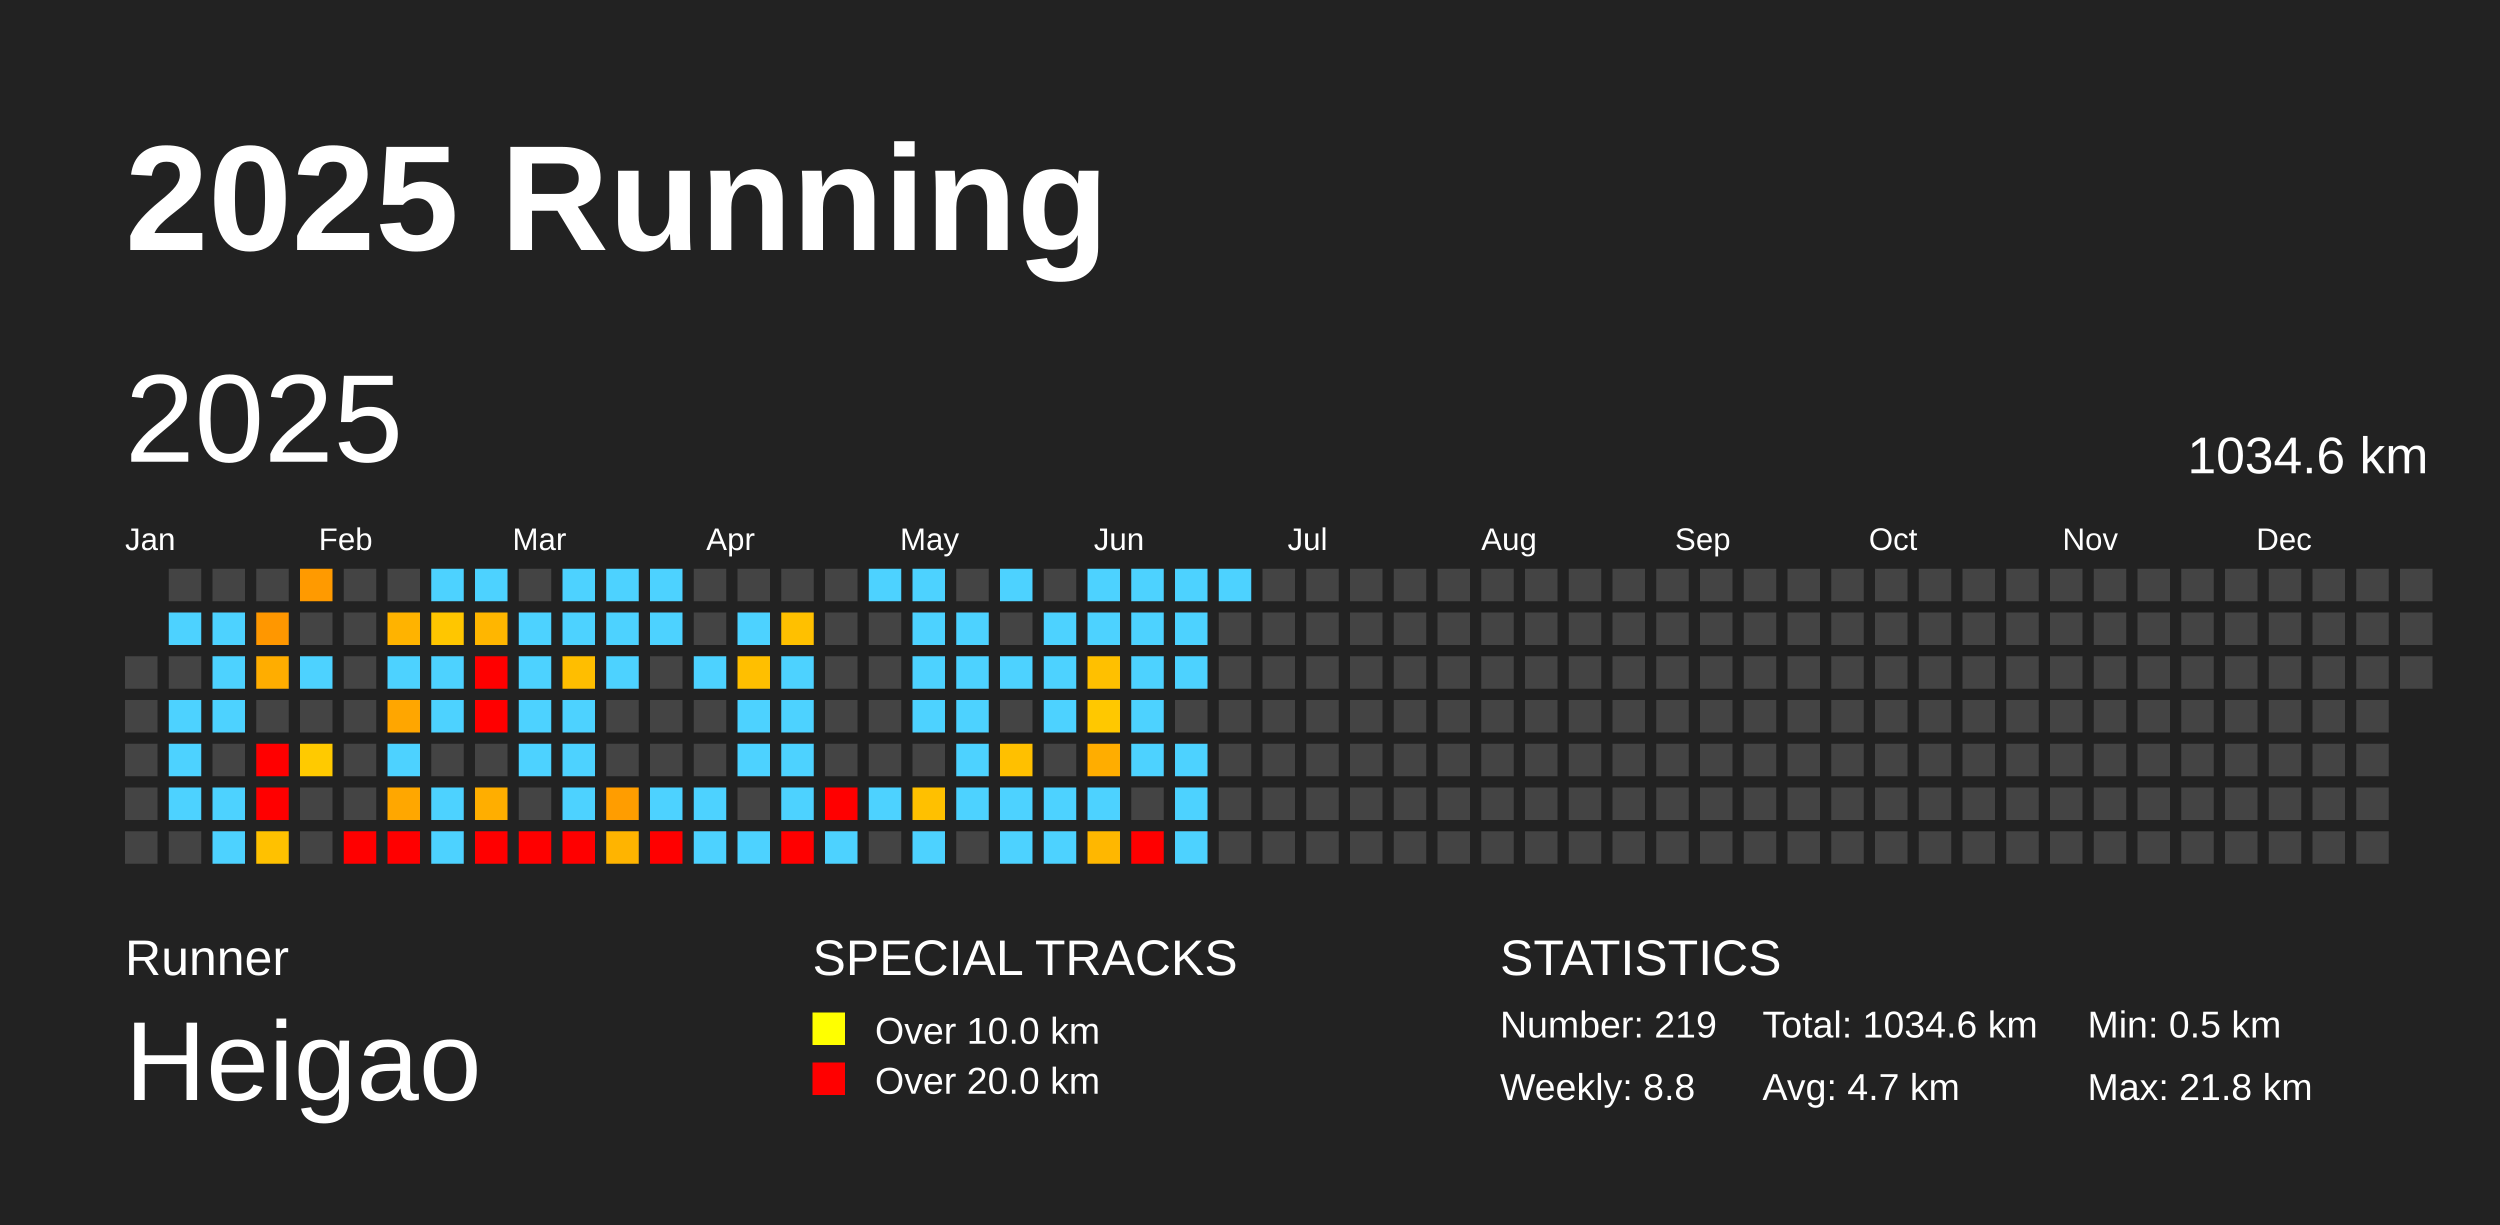
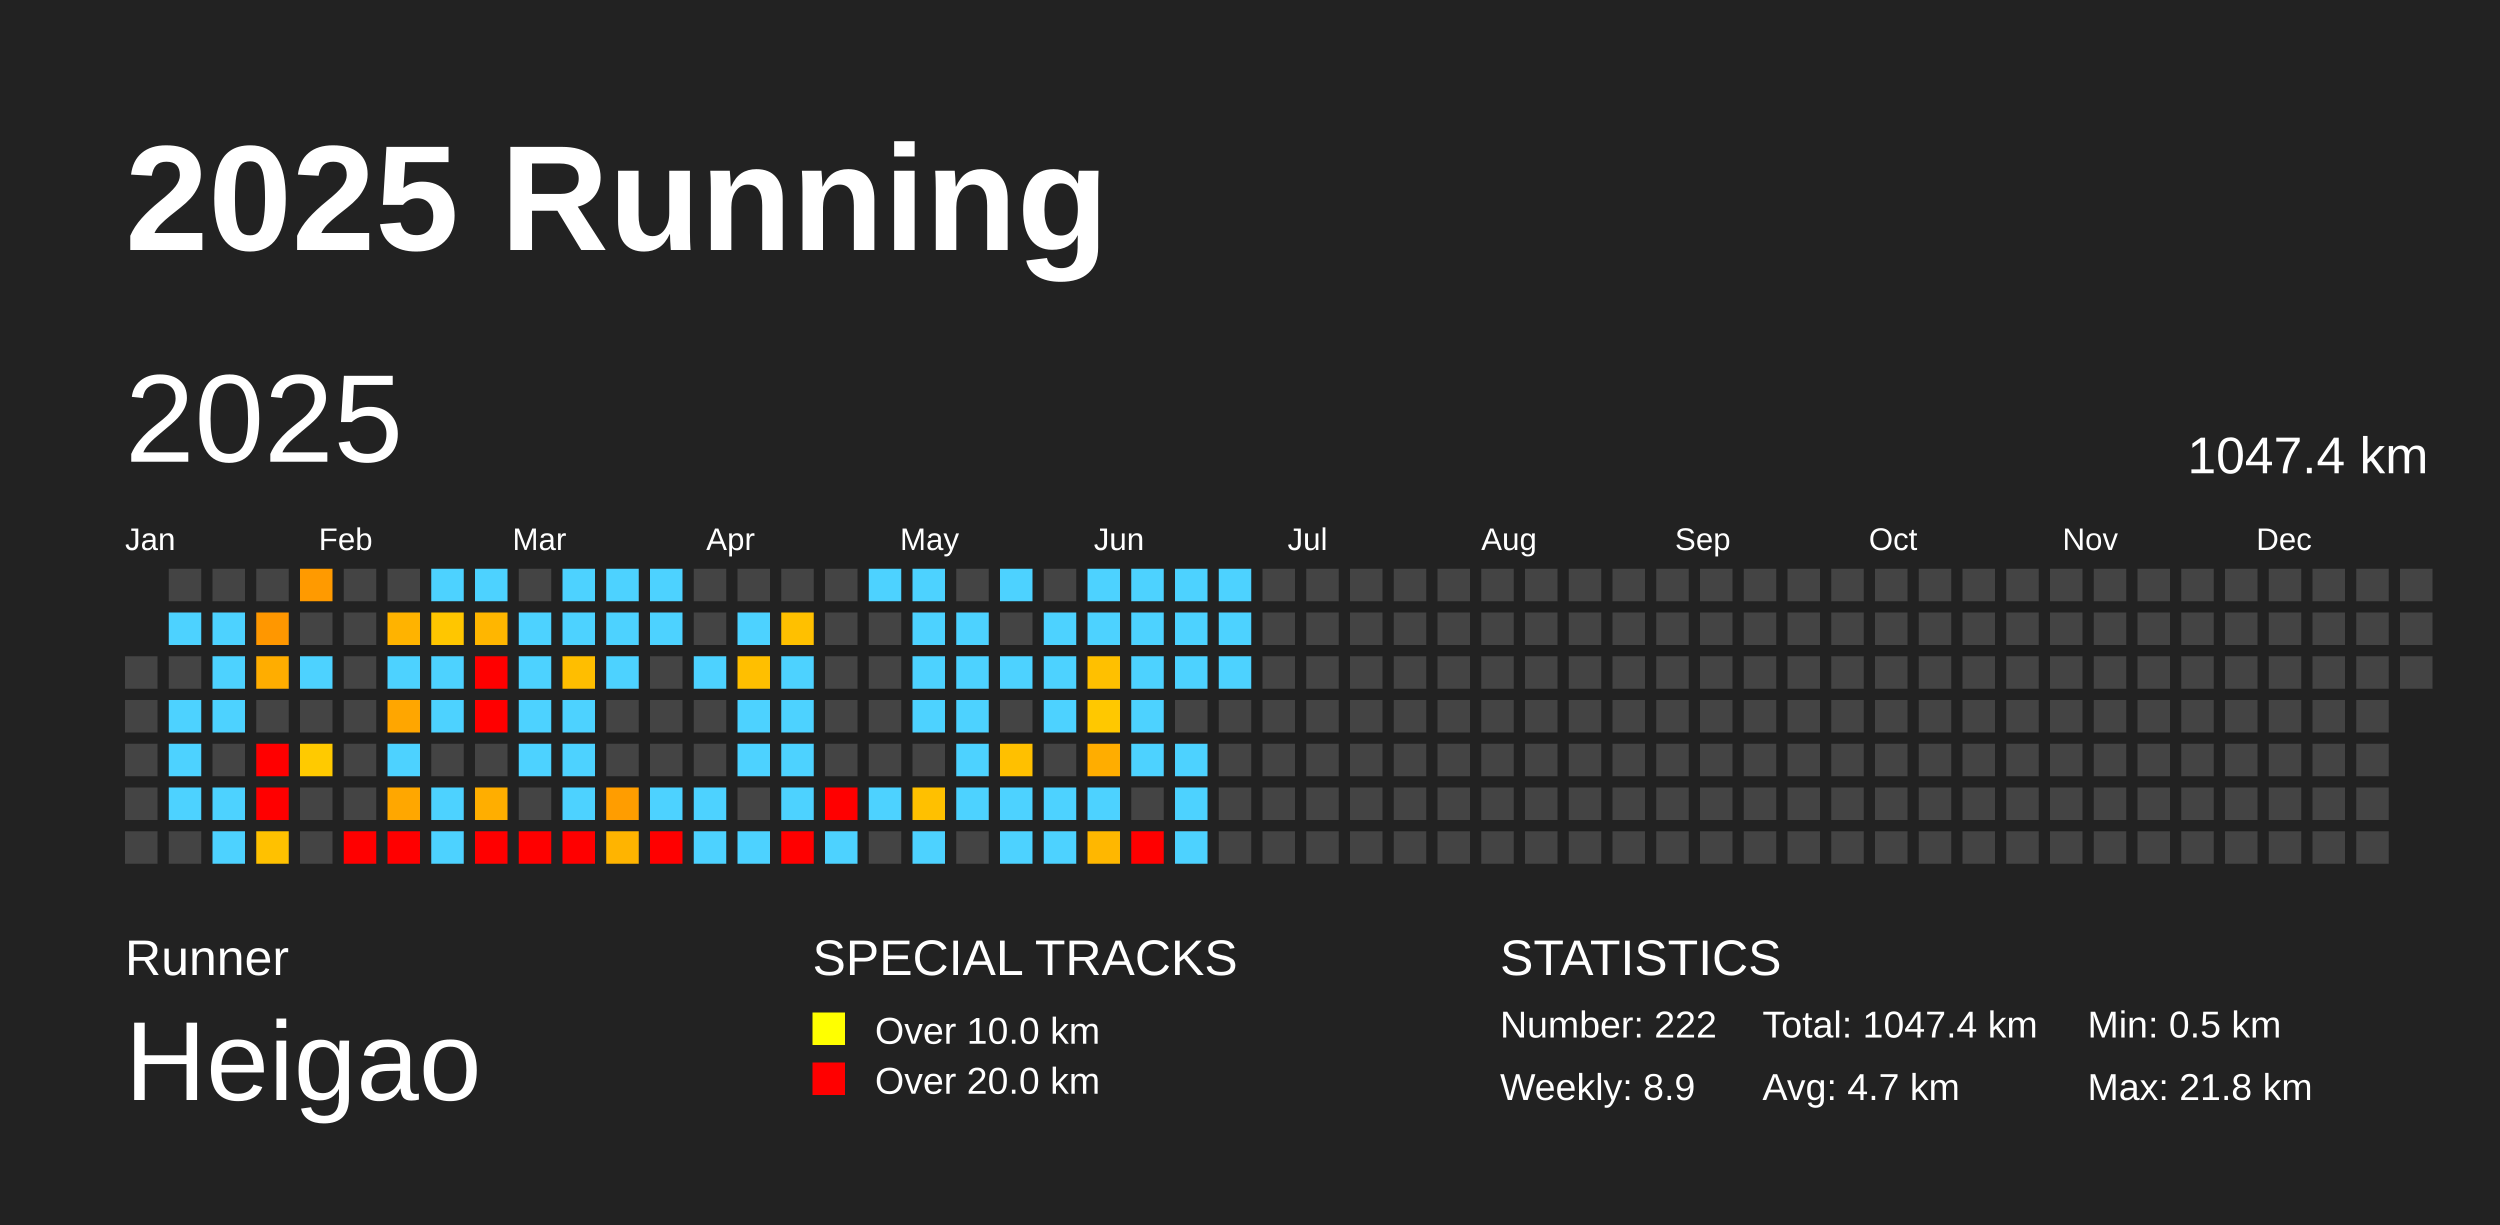
<svg xmlns="http://www.w3.org/2000/svg" baseProfile="full" height="98mm" version="1.1" viewBox="0,0,200,98" width="200mm">
  <defs />
  <rect fill="#222222" height="98" width="200" x="0" y="0" />
  <text fill="#FFFFFF" style="font-size:12px; font-family:Arial; font-weight:bold;" x="10" y="20">2025 Running</text>
  <text fill="#FFFFFF" style="font-size:4px; font-family:Arial" x="10" y="78">Runner</text>
  <text fill="#FFFFFF" style="font-size:9px; font-family:Arial" x="10" y="88">Heigao</text>
  <text fill="#FFFFFF" style="font-size:4px; font-family:Arial" x="65" y="78">SPECIAL TRACKS</text>
  <rect fill="yellow" height="2.6" width="2.6" x="65" y="81" />
  <text fill="#FFFFFF" style="font-size:3px; font-family:Arial" x="70" y="83.5">Over 10.0 km</text>
  <rect fill="red" height="2.6" width="2.6" x="65" y="85" />
  <text fill="#FFFFFF" style="font-size:3px; font-family:Arial" x="70" y="87.5">Over 20.0 km</text>
  <text fill="#FFFFFF" style="font-size:4px; font-family:Arial" x="120" y="78">STATISTICS</text>
-   <text fill="#FFFFFF" style="font-size:3px; font-family:Arial" x="120" y="83">Number: 219</text>
-   <text fill="#FFFFFF" style="font-size:3px; font-family:Arial" x="120" y="88">Weekly: 8.8</text>
-   <text fill="#FFFFFF" style="font-size:3px; font-family:Arial" x="141" y="83">Total: 1034.6 km</text>
+   <text fill="#FFFFFF" style="font-size:3px; font-family:Arial" x="120" y="83">Number: 222</text>
+   <text fill="#FFFFFF" style="font-size:3px; font-family:Arial" x="120" y="88">Weekly: 8.9</text>
+   <text fill="#FFFFFF" style="font-size:3px; font-family:Arial" x="141" y="83">Total: 1047.4 km</text>
  <text fill="#FFFFFF" style="font-size:3px; font-family:Arial" x="141" y="88">Avg: 4.7 km</text>
  <text fill="#FFFFFF" style="font-size:3px; font-family:Arial" x="167" y="83">Min: 0.5 km</text>
  <text fill="#FFFFFF" style="font-size:3px; font-family:Arial" x="167" y="88">Max: 21.8 km</text>
  <text dominant-baseline="hanging" fill="#FFFFFF" style="font-size:10.0px; font-family:Arial;" x="10" y="30">2025</text>
-   <text dominant-baseline="hanging" fill="#FFFFFF" style="font-size:4.125px; font-family:Arial;" x="175" y="35">1034.6 km</text>
+   <text dominant-baseline="hanging" fill="#FFFFFF" style="font-size:4.125px; font-family:Arial;" x="175" y="35">1047.4 km</text>
  <text fill="#FFFFFF" style="font-size:2.5px; font-family:Arial" x="10.0" y="44">Jan</text>
  <text fill="#FFFFFF" style="font-size:2.5px; font-family:Arial" x="25.5" y="44">Feb</text>
  <text fill="#FFFFFF" style="font-size:2.5px; font-family:Arial" x="41.0" y="44">Mar</text>
  <text fill="#FFFFFF" style="font-size:2.5px; font-family:Arial" x="56.5" y="44">Apr</text>
  <text fill="#FFFFFF" style="font-size:2.5px; font-family:Arial" x="72.0" y="44">May</text>
  <text fill="#FFFFFF" style="font-size:2.5px; font-family:Arial" x="87.5" y="44">Jun</text>
  <text fill="#FFFFFF" style="font-size:2.5px; font-family:Arial" x="103.0" y="44">Jul</text>
  <text fill="#FFFFFF" style="font-size:2.5px; font-family:Arial" x="118.5" y="44">Aug</text>
  <text fill="#FFFFFF" style="font-size:2.5px; font-family:Arial" x="134.0" y="44">Sep</text>
  <text fill="#FFFFFF" style="font-size:2.5px; font-family:Arial" x="149.5" y="44">Oct</text>
  <text fill="#FFFFFF" style="font-size:2.5px; font-family:Arial" x="165.0" y="44">Nov</text>
  <text fill="#FFFFFF" style="font-size:2.5px; font-family:Arial" x="180.5" y="44">Dec</text>
  <rect fill="#444444" height="2.6" width="2.6" x="10.0" y="52.5" />
  <rect fill="#444444" height="2.6" width="2.6" x="10.0" y="56.0" />
  <rect fill="#444444" height="2.6" width="2.6" x="10.0" y="59.5" />
  <rect fill="#444444" height="2.6" width="2.6" x="10.0" y="63.0" />
  <rect fill="#444444" height="2.6" width="2.6" x="10.0" y="66.5" />
  <rect fill="#444444" height="2.6" width="2.6" x="13.5" y="45.5" />
  <rect fill="#4dd2ff" height="2.6" width="2.6" x="13.5" y="49.0" />
  <rect fill="#444444" height="2.6" width="2.6" x="13.5" y="52.5" />
  <rect fill="#4dd2ff" height="2.6" width="2.6" x="13.5" y="56.0" />
  <rect fill="#4dd2ff" height="2.6" width="2.6" x="13.5" y="59.5" />
  <rect fill="#4dd2ff" height="2.6" width="2.6" x="13.5" y="63.0" />
  <rect fill="#444444" height="2.6" width="2.6" x="13.5" y="66.5" />
  <rect fill="#444444" height="2.6" width="2.6" x="17.0" y="45.5" />
  <rect fill="#4dd2ff" height="2.6" width="2.6" x="17.0" y="49.0" />
  <rect fill="#4dd2ff" height="2.6" width="2.6" x="17.0" y="52.5" />
  <rect fill="#4dd2ff" height="2.6" width="2.6" x="17.0" y="56.0" />
  <rect fill="#444444" height="2.6" width="2.6" x="17.0" y="59.5" />
  <rect fill="#4dd2ff" height="2.6" width="2.6" x="17.0" y="63.0" />
  <rect fill="#4dd2ff" height="2.6" width="2.6" x="17.0" y="66.5" />
  <rect fill="#444444" height="2.6" width="2.6" x="20.5" y="45.5" />
  <rect fill="#ff9700" height="2.6" width="2.6" x="20.5" y="49.0" />
  <rect fill="#ffad00" height="2.6" width="2.6" x="20.5" y="52.5" />
  <rect fill="#444444" height="2.6" width="2.6" x="20.5" y="56.0" />
  <rect fill="red" height="2.6" width="2.6" x="20.5" y="59.5" />
  <rect fill="red" height="2.6" width="2.6" x="20.5" y="63.0" />
  <rect fill="#ffc100" height="2.6" width="2.6" x="20.5" y="66.5" />
  <rect fill="#ff9a00" height="2.6" width="2.6" x="24.0" y="45.5" />
  <rect fill="#444444" height="2.6" width="2.6" x="24.0" y="49.0" />
  <rect fill="#4dd2ff" height="2.6" width="2.6" x="24.0" y="52.5" />
  <rect fill="#444444" height="2.6" width="2.6" x="24.0" y="56.0" />
  <rect fill="#ffca00" height="2.6" width="2.6" x="24.0" y="59.5" />
  <rect fill="#444444" height="2.6" width="2.6" x="24.0" y="63.0" />
  <rect fill="#444444" height="2.6" width="2.6" x="24.0" y="66.5" />
  <rect fill="#444444" height="2.6" width="2.6" x="27.5" y="45.5" />
  <rect fill="#444444" height="2.6" width="2.6" x="27.5" y="49.0" />
  <rect fill="#444444" height="2.6" width="2.6" x="27.5" y="52.5" />
  <rect fill="#444444" height="2.6" width="2.6" x="27.5" y="56.0" />
  <rect fill="#444444" height="2.6" width="2.6" x="27.5" y="59.5" />
  <rect fill="#444444" height="2.6" width="2.6" x="27.5" y="63.0" />
  <rect fill="red" height="2.6" width="2.6" x="27.5" y="66.5" />
  <rect fill="#444444" height="2.6" width="2.6" x="31.0" y="45.5" />
  <rect fill="#ffb300" height="2.6" width="2.6" x="31.0" y="49.0" />
  <rect fill="#4dd2ff" height="2.6" width="2.6" x="31.0" y="52.5" />
  <rect fill="#ffa600" height="2.6" width="2.6" x="31.0" y="56.0" />
  <rect fill="#4dd2ff" height="2.6" width="2.6" x="31.0" y="59.5" />
  <rect fill="#ffa700" height="2.6" width="2.6" x="31.0" y="63.0" />
  <rect fill="red" height="2.6" width="2.6" x="31.0" y="66.5" />
  <rect fill="#4dd2ff" height="2.6" width="2.6" x="34.5" y="45.5" />
  <rect fill="#ffc600" height="2.6" width="2.6" x="34.5" y="49.0" />
  <rect fill="#4dd2ff" height="2.6" width="2.6" x="34.5" y="52.5" />
  <rect fill="#4dd2ff" height="2.6" width="2.6" x="34.5" y="56.0" />
  <rect fill="#444444" height="2.6" width="2.6" x="34.5" y="59.5" />
  <rect fill="#4dd2ff" height="2.6" width="2.6" x="34.5" y="63.0" />
  <rect fill="#4dd2ff" height="2.6" width="2.6" x="34.5" y="66.5" />
  <rect fill="#4dd2ff" height="2.6" width="2.6" x="38.0" y="45.5" />
  <rect fill="#ffb600" height="2.6" width="2.6" x="38.0" y="49.0" />
  <rect fill="red" height="2.6" width="2.6" x="38.0" y="52.5" />
  <rect fill="red" height="2.6" width="2.6" x="38.0" y="56.0" />
  <rect fill="#444444" height="2.6" width="2.6" x="38.0" y="59.5" />
  <rect fill="#ffae00" height="2.6" width="2.6" x="38.0" y="63.0" />
  <rect fill="red" height="2.6" width="2.6" x="38.0" y="66.5" />
  <rect fill="#444444" height="2.6" width="2.6" x="41.5" y="45.5" />
  <rect fill="#4dd2ff" height="2.6" width="2.6" x="41.5" y="49.0" />
  <rect fill="#4dd2ff" height="2.6" width="2.6" x="41.5" y="52.5" />
  <rect fill="#4dd2ff" height="2.6" width="2.6" x="41.5" y="56.0" />
  <rect fill="#4dd2ff" height="2.6" width="2.6" x="41.5" y="59.5" />
  <rect fill="#444444" height="2.6" width="2.6" x="41.5" y="63.0" />
  <rect fill="red" height="2.6" width="2.6" x="41.5" y="66.5" />
  <rect fill="#4dd2ff" height="2.6" width="2.6" x="45.0" y="45.5" />
  <rect fill="#4dd2ff" height="2.6" width="2.6" x="45.0" y="49.0" />
  <rect fill="#ffbe00" height="2.6" width="2.6" x="45.0" y="52.5" />
  <rect fill="#4dd2ff" height="2.6" width="2.6" x="45.0" y="56.0" />
  <rect fill="#4dd2ff" height="2.6" width="2.6" x="45.0" y="59.5" />
  <rect fill="#4dd2ff" height="2.6" width="2.6" x="45.0" y="63.0" />
  <rect fill="red" height="2.6" width="2.6" x="45.0" y="66.5" />
  <rect fill="#4dd2ff" height="2.6" width="2.6" x="48.5" y="45.5" />
  <rect fill="#4dd2ff" height="2.6" width="2.6" x="48.5" y="49.0" />
  <rect fill="#4dd2ff" height="2.6" width="2.6" x="48.5" y="52.5" />
  <rect fill="#444444" height="2.6" width="2.6" x="48.5" y="56.0" />
  <rect fill="#444444" height="2.6" width="2.6" x="48.5" y="59.5" />
  <rect fill="#ff9d00" height="2.6" width="2.6" x="48.5" y="63.0" />
  <rect fill="#ffb400" height="2.6" width="2.6" x="48.5" y="66.5" />
  <rect fill="#4dd2ff" height="2.6" width="2.6" x="52.0" y="45.5" />
  <rect fill="#4dd2ff" height="2.6" width="2.6" x="52.0" y="49.0" />
  <rect fill="#444444" height="2.6" width="2.6" x="52.0" y="52.5" />
  <rect fill="#444444" height="2.6" width="2.6" x="52.0" y="56.0" />
  <rect fill="#444444" height="2.6" width="2.6" x="52.0" y="59.5" />
  <rect fill="#4dd2ff" height="2.6" width="2.6" x="52.0" y="63.0" />
  <rect fill="red" height="2.6" width="2.6" x="52.0" y="66.5" />
  <rect fill="#444444" height="2.6" width="2.6" x="55.5" y="45.5" />
  <rect fill="#444444" height="2.6" width="2.6" x="55.5" y="49.0" />
  <rect fill="#4dd2ff" height="2.6" width="2.6" x="55.5" y="52.5" />
  <rect fill="#444444" height="2.6" width="2.6" x="55.5" y="56.0" />
  <rect fill="#444444" height="2.6" width="2.6" x="55.5" y="59.5" />
  <rect fill="#4dd2ff" height="2.6" width="2.6" x="55.5" y="63.0" />
  <rect fill="#4dd2ff" height="2.6" width="2.6" x="55.5" y="66.5" />
  <rect fill="#444444" height="2.6" width="2.6" x="59.0" y="45.5" />
  <rect fill="#4dd2ff" height="2.6" width="2.6" x="59.0" y="49.0" />
  <rect fill="#ffbf00" height="2.6" width="2.6" x="59.0" y="52.5" />
  <rect fill="#4dd2ff" height="2.6" width="2.6" x="59.0" y="56.0" />
  <rect fill="#4dd2ff" height="2.6" width="2.6" x="59.0" y="59.5" />
  <rect fill="#444444" height="2.6" width="2.6" x="59.0" y="63.0" />
  <rect fill="#4dd2ff" height="2.6" width="2.6" x="59.0" y="66.5" />
  <rect fill="#444444" height="2.6" width="2.6" x="62.5" y="45.5" />
  <rect fill="#ffc000" height="2.6" width="2.6" x="62.5" y="49.0" />
  <rect fill="#4dd2ff" height="2.6" width="2.6" x="62.5" y="52.5" />
  <rect fill="#4dd2ff" height="2.6" width="2.6" x="62.5" y="56.0" />
  <rect fill="#4dd2ff" height="2.6" width="2.6" x="62.5" y="59.5" />
  <rect fill="#4dd2ff" height="2.6" width="2.6" x="62.5" y="63.0" />
  <rect fill="red" height="2.6" width="2.6" x="62.5" y="66.5" />
  <rect fill="#444444" height="2.6" width="2.6" x="66.0" y="45.5" />
  <rect fill="#444444" height="2.6" width="2.6" x="66.0" y="49.0" />
  <rect fill="#444444" height="2.6" width="2.6" x="66.0" y="52.5" />
  <rect fill="#444444" height="2.6" width="2.6" x="66.0" y="56.0" />
  <rect fill="#444444" height="2.6" width="2.6" x="66.0" y="59.5" />
  <rect fill="red" height="2.6" width="2.6" x="66.0" y="63.0" />
  <rect fill="#4dd2ff" height="2.6" width="2.6" x="66.0" y="66.5" />
  <rect fill="#4dd2ff" height="2.6" width="2.6" x="69.5" y="45.5" />
  <rect fill="#444444" height="2.6" width="2.6" x="69.5" y="49.0" />
  <rect fill="#444444" height="2.6" width="2.6" x="69.5" y="52.5" />
  <rect fill="#444444" height="2.6" width="2.6" x="69.5" y="56.0" />
  <rect fill="#444444" height="2.6" width="2.6" x="69.5" y="59.5" />
  <rect fill="#4dd2ff" height="2.6" width="2.6" x="69.5" y="63.0" />
  <rect fill="#444444" height="2.6" width="2.6" x="69.5" y="66.5" />
  <rect fill="#4dd2ff" height="2.6" width="2.6" x="73.0" y="45.5" />
  <rect fill="#4dd2ff" height="2.6" width="2.6" x="73.0" y="49.0" />
  <rect fill="#4dd2ff" height="2.6" width="2.6" x="73.0" y="52.5" />
  <rect fill="#4dd2ff" height="2.6" width="2.6" x="73.0" y="56.0" />
  <rect fill="#444444" height="2.6" width="2.6" x="73.0" y="59.5" />
  <rect fill="#ffc000" height="2.6" width="2.6" x="73.0" y="63.0" />
  <rect fill="#4dd2ff" height="2.6" width="2.6" x="73.0" y="66.5" />
  <rect fill="#444444" height="2.6" width="2.6" x="76.5" y="45.5" />
  <rect fill="#4dd2ff" height="2.6" width="2.6" x="76.5" y="49.0" />
  <rect fill="#4dd2ff" height="2.6" width="2.6" x="76.5" y="52.5" />
  <rect fill="#4dd2ff" height="2.6" width="2.6" x="76.5" y="56.0" />
  <rect fill="#4dd2ff" height="2.6" width="2.6" x="76.5" y="59.5" />
  <rect fill="#4dd2ff" height="2.6" width="2.6" x="76.5" y="63.0" />
  <rect fill="#444444" height="2.6" width="2.6" x="76.5" y="66.5" />
  <rect fill="#4dd2ff" height="2.6" width="2.6" x="80.0" y="45.5" />
  <rect fill="#444444" height="2.6" width="2.6" x="80.0" y="49.0" />
  <rect fill="#4dd2ff" height="2.6" width="2.6" x="80.0" y="52.5" />
  <rect fill="#444444" height="2.6" width="2.6" x="80.0" y="56.0" />
  <rect fill="#ffc000" height="2.6" width="2.6" x="80.0" y="59.5" />
  <rect fill="#4dd2ff" height="2.6" width="2.6" x="80.0" y="63.0" />
  <rect fill="#4dd2ff" height="2.6" width="2.6" x="80.0" y="66.5" />
  <rect fill="#444444" height="2.6" width="2.6" x="83.5" y="45.5" />
  <rect fill="#4dd2ff" height="2.6" width="2.6" x="83.5" y="49.0" />
  <rect fill="#4dd2ff" height="2.6" width="2.6" x="83.5" y="52.5" />
  <rect fill="#4dd2ff" height="2.6" width="2.6" x="83.5" y="56.0" />
  <rect fill="#444444" height="2.6" width="2.6" x="83.5" y="59.5" />
  <rect fill="#4dd2ff" height="2.6" width="2.6" x="83.5" y="63.0" />
  <rect fill="#4dd2ff" height="2.6" width="2.6" x="83.5" y="66.5" />
  <rect fill="#4dd2ff" height="2.6" width="2.6" x="87.0" y="45.5" />
  <rect fill="#4dd2ff" height="2.6" width="2.6" x="87.0" y="49.0" />
  <rect fill="#ffc000" height="2.6" width="2.6" x="87.0" y="52.5" />
  <rect fill="#ffc800" height="2.6" width="2.6" x="87.0" y="56.0" />
  <rect fill="#ffad00" height="2.6" width="2.6" x="87.0" y="59.5" />
  <rect fill="#4dd2ff" height="2.6" width="2.6" x="87.0" y="63.0" />
  <rect fill="#ffb700" height="2.6" width="2.6" x="87.0" y="66.5" />
  <rect fill="#4dd2ff" height="2.6" width="2.6" x="90.5" y="45.5" />
  <rect fill="#4dd2ff" height="2.6" width="2.6" x="90.5" y="49.0" />
  <rect fill="#4dd2ff" height="2.6" width="2.6" x="90.5" y="52.5" />
  <rect fill="#4dd2ff" height="2.6" width="2.6" x="90.5" y="56.0" />
  <rect fill="#4dd2ff" height="2.6" width="2.6" x="90.5" y="59.5" />
  <rect fill="#444444" height="2.6" width="2.6" x="90.5" y="63.0" />
  <rect fill="red" height="2.6" width="2.6" x="90.5" y="66.5" />
  <rect fill="#4dd2ff" height="2.6" width="2.6" x="94.0" y="45.5" />
  <rect fill="#4dd2ff" height="2.6" width="2.6" x="94.0" y="49.0" />
  <rect fill="#4dd2ff" height="2.6" width="2.6" x="94.0" y="52.5" />
  <rect fill="#444444" height="2.6" width="2.6" x="94.0" y="56.0" />
  <rect fill="#4dd2ff" height="2.6" width="2.6" x="94.0" y="59.5" />
  <rect fill="#4dd2ff" height="2.6" width="2.6" x="94.0" y="63.0" />
  <rect fill="#4dd2ff" height="2.6" width="2.6" x="94.0" y="66.5" />
  <rect fill="#4dd2ff" height="2.6" width="2.6" x="97.5" y="45.5" />
-   <rect fill="#444444" height="2.6" width="2.6" x="97.5" y="49.0" />
-   <rect fill="#444444" height="2.6" width="2.6" x="97.5" y="52.5" />
+   <rect fill="#4dd2ff" height="2.6" width="2.6" x="97.5" y="49.0" />
+   <rect fill="#4dd2ff" height="2.6" width="2.6" x="97.5" y="52.5" />
  <rect fill="#444444" height="2.6" width="2.6" x="97.5" y="56.0" />
  <rect fill="#444444" height="2.6" width="2.6" x="97.5" y="59.5" />
  <rect fill="#444444" height="2.6" width="2.6" x="97.5" y="63.0" />
  <rect fill="#444444" height="2.6" width="2.6" x="97.5" y="66.5" />
  <rect fill="#444444" height="2.6" width="2.6" x="101.0" y="45.5" />
  <rect fill="#444444" height="2.6" width="2.6" x="101.0" y="49.0" />
  <rect fill="#444444" height="2.6" width="2.6" x="101.0" y="52.5" />
  <rect fill="#444444" height="2.6" width="2.6" x="101.0" y="56.0" />
  <rect fill="#444444" height="2.6" width="2.6" x="101.0" y="59.5" />
  <rect fill="#444444" height="2.6" width="2.6" x="101.0" y="63.0" />
  <rect fill="#444444" height="2.6" width="2.6" x="101.0" y="66.5" />
  <rect fill="#444444" height="2.6" width="2.6" x="104.5" y="45.5" />
  <rect fill="#444444" height="2.6" width="2.6" x="104.5" y="49.0" />
  <rect fill="#444444" height="2.6" width="2.6" x="104.5" y="52.5" />
  <rect fill="#444444" height="2.6" width="2.6" x="104.5" y="56.0" />
  <rect fill="#444444" height="2.6" width="2.6" x="104.5" y="59.5" />
  <rect fill="#444444" height="2.6" width="2.6" x="104.5" y="63.0" />
  <rect fill="#444444" height="2.6" width="2.6" x="104.5" y="66.5" />
  <rect fill="#444444" height="2.6" width="2.6" x="108.0" y="45.5" />
  <rect fill="#444444" height="2.6" width="2.6" x="108.0" y="49.0" />
  <rect fill="#444444" height="2.6" width="2.6" x="108.0" y="52.5" />
  <rect fill="#444444" height="2.6" width="2.6" x="108.0" y="56.0" />
  <rect fill="#444444" height="2.6" width="2.6" x="108.0" y="59.5" />
  <rect fill="#444444" height="2.6" width="2.6" x="108.0" y="63.0" />
  <rect fill="#444444" height="2.6" width="2.6" x="108.0" y="66.5" />
  <rect fill="#444444" height="2.6" width="2.6" x="111.5" y="45.5" />
  <rect fill="#444444" height="2.6" width="2.6" x="111.5" y="49.0" />
  <rect fill="#444444" height="2.6" width="2.6" x="111.5" y="52.5" />
  <rect fill="#444444" height="2.6" width="2.6" x="111.5" y="56.0" />
  <rect fill="#444444" height="2.6" width="2.6" x="111.5" y="59.5" />
  <rect fill="#444444" height="2.6" width="2.6" x="111.5" y="63.0" />
  <rect fill="#444444" height="2.6" width="2.6" x="111.5" y="66.5" />
  <rect fill="#444444" height="2.6" width="2.6" x="115.0" y="45.5" />
  <rect fill="#444444" height="2.6" width="2.6" x="115.0" y="49.0" />
  <rect fill="#444444" height="2.6" width="2.6" x="115.0" y="52.5" />
  <rect fill="#444444" height="2.6" width="2.6" x="115.0" y="56.0" />
  <rect fill="#444444" height="2.6" width="2.6" x="115.0" y="59.5" />
  <rect fill="#444444" height="2.6" width="2.6" x="115.0" y="63.0" />
  <rect fill="#444444" height="2.6" width="2.6" x="115.0" y="66.5" />
  <rect fill="#444444" height="2.6" width="2.6" x="118.5" y="45.5" />
  <rect fill="#444444" height="2.6" width="2.6" x="118.5" y="49.0" />
  <rect fill="#444444" height="2.6" width="2.6" x="118.5" y="52.5" />
  <rect fill="#444444" height="2.6" width="2.6" x="118.5" y="56.0" />
  <rect fill="#444444" height="2.6" width="2.6" x="118.5" y="59.5" />
  <rect fill="#444444" height="2.6" width="2.6" x="118.5" y="63.0" />
  <rect fill="#444444" height="2.6" width="2.6" x="118.5" y="66.5" />
  <rect fill="#444444" height="2.6" width="2.6" x="122.0" y="45.5" />
  <rect fill="#444444" height="2.6" width="2.6" x="122.0" y="49.0" />
  <rect fill="#444444" height="2.6" width="2.6" x="122.0" y="52.5" />
  <rect fill="#444444" height="2.6" width="2.6" x="122.0" y="56.0" />
  <rect fill="#444444" height="2.6" width="2.6" x="122.0" y="59.5" />
  <rect fill="#444444" height="2.6" width="2.6" x="122.0" y="63.0" />
  <rect fill="#444444" height="2.6" width="2.6" x="122.0" y="66.5" />
  <rect fill="#444444" height="2.6" width="2.6" x="125.5" y="45.5" />
  <rect fill="#444444" height="2.6" width="2.6" x="125.5" y="49.0" />
  <rect fill="#444444" height="2.6" width="2.6" x="125.5" y="52.5" />
  <rect fill="#444444" height="2.6" width="2.6" x="125.5" y="56.0" />
  <rect fill="#444444" height="2.6" width="2.6" x="125.5" y="59.5" />
  <rect fill="#444444" height="2.6" width="2.6" x="125.5" y="63.0" />
  <rect fill="#444444" height="2.6" width="2.6" x="125.5" y="66.5" />
  <rect fill="#444444" height="2.6" width="2.6" x="129.0" y="45.5" />
  <rect fill="#444444" height="2.6" width="2.6" x="129.0" y="49.0" />
  <rect fill="#444444" height="2.6" width="2.6" x="129.0" y="52.5" />
  <rect fill="#444444" height="2.6" width="2.6" x="129.0" y="56.0" />
  <rect fill="#444444" height="2.6" width="2.6" x="129.0" y="59.5" />
  <rect fill="#444444" height="2.6" width="2.6" x="129.0" y="63.0" />
  <rect fill="#444444" height="2.6" width="2.6" x="129.0" y="66.5" />
  <rect fill="#444444" height="2.6" width="2.6" x="132.5" y="45.5" />
  <rect fill="#444444" height="2.6" width="2.6" x="132.5" y="49.0" />
  <rect fill="#444444" height="2.6" width="2.6" x="132.5" y="52.5" />
  <rect fill="#444444" height="2.6" width="2.6" x="132.5" y="56.0" />
  <rect fill="#444444" height="2.6" width="2.6" x="132.5" y="59.5" />
  <rect fill="#444444" height="2.6" width="2.6" x="132.5" y="63.0" />
  <rect fill="#444444" height="2.6" width="2.6" x="132.5" y="66.5" />
  <rect fill="#444444" height="2.6" width="2.6" x="136.0" y="45.5" />
  <rect fill="#444444" height="2.6" width="2.6" x="136.0" y="49.0" />
  <rect fill="#444444" height="2.6" width="2.6" x="136.0" y="52.5" />
  <rect fill="#444444" height="2.6" width="2.6" x="136.0" y="56.0" />
  <rect fill="#444444" height="2.6" width="2.6" x="136.0" y="59.5" />
  <rect fill="#444444" height="2.6" width="2.6" x="136.0" y="63.0" />
  <rect fill="#444444" height="2.6" width="2.6" x="136.0" y="66.5" />
  <rect fill="#444444" height="2.6" width="2.6" x="139.5" y="45.5" />
  <rect fill="#444444" height="2.6" width="2.6" x="139.5" y="49.0" />
  <rect fill="#444444" height="2.6" width="2.6" x="139.5" y="52.5" />
  <rect fill="#444444" height="2.6" width="2.6" x="139.5" y="56.0" />
  <rect fill="#444444" height="2.6" width="2.6" x="139.5" y="59.5" />
  <rect fill="#444444" height="2.6" width="2.6" x="139.5" y="63.0" />
  <rect fill="#444444" height="2.6" width="2.6" x="139.5" y="66.5" />
  <rect fill="#444444" height="2.6" width="2.6" x="143.0" y="45.5" />
  <rect fill="#444444" height="2.6" width="2.6" x="143.0" y="49.0" />
  <rect fill="#444444" height="2.6" width="2.6" x="143.0" y="52.5" />
  <rect fill="#444444" height="2.6" width="2.6" x="143.0" y="56.0" />
  <rect fill="#444444" height="2.6" width="2.6" x="143.0" y="59.5" />
  <rect fill="#444444" height="2.6" width="2.6" x="143.0" y="63.0" />
  <rect fill="#444444" height="2.6" width="2.6" x="143.0" y="66.5" />
  <rect fill="#444444" height="2.6" width="2.6" x="146.5" y="45.5" />
  <rect fill="#444444" height="2.6" width="2.6" x="146.5" y="49.0" />
  <rect fill="#444444" height="2.6" width="2.6" x="146.5" y="52.5" />
  <rect fill="#444444" height="2.6" width="2.6" x="146.5" y="56.0" />
  <rect fill="#444444" height="2.6" width="2.6" x="146.5" y="59.5" />
  <rect fill="#444444" height="2.6" width="2.6" x="146.5" y="63.0" />
  <rect fill="#444444" height="2.6" width="2.6" x="146.5" y="66.5" />
  <rect fill="#444444" height="2.6" width="2.6" x="150.0" y="45.5" />
  <rect fill="#444444" height="2.6" width="2.6" x="150.0" y="49.0" />
  <rect fill="#444444" height="2.6" width="2.6" x="150.0" y="52.5" />
  <rect fill="#444444" height="2.6" width="2.6" x="150.0" y="56.0" />
  <rect fill="#444444" height="2.6" width="2.6" x="150.0" y="59.5" />
  <rect fill="#444444" height="2.6" width="2.6" x="150.0" y="63.0" />
  <rect fill="#444444" height="2.6" width="2.6" x="150.0" y="66.5" />
  <rect fill="#444444" height="2.6" width="2.6" x="153.5" y="45.5" />
  <rect fill="#444444" height="2.6" width="2.6" x="153.5" y="49.0" />
  <rect fill="#444444" height="2.6" width="2.6" x="153.5" y="52.5" />
  <rect fill="#444444" height="2.6" width="2.6" x="153.5" y="56.0" />
  <rect fill="#444444" height="2.6" width="2.6" x="153.5" y="59.5" />
  <rect fill="#444444" height="2.6" width="2.6" x="153.5" y="63.0" />
  <rect fill="#444444" height="2.6" width="2.6" x="153.5" y="66.5" />
  <rect fill="#444444" height="2.6" width="2.6" x="157.0" y="45.5" />
  <rect fill="#444444" height="2.6" width="2.6" x="157.0" y="49.0" />
  <rect fill="#444444" height="2.6" width="2.6" x="157.0" y="52.5" />
  <rect fill="#444444" height="2.6" width="2.6" x="157.0" y="56.0" />
  <rect fill="#444444" height="2.6" width="2.6" x="157.0" y="59.5" />
  <rect fill="#444444" height="2.6" width="2.6" x="157.0" y="63.0" />
  <rect fill="#444444" height="2.6" width="2.6" x="157.0" y="66.5" />
  <rect fill="#444444" height="2.6" width="2.6" x="160.5" y="45.5" />
  <rect fill="#444444" height="2.6" width="2.6" x="160.5" y="49.0" />
  <rect fill="#444444" height="2.6" width="2.6" x="160.5" y="52.5" />
  <rect fill="#444444" height="2.6" width="2.6" x="160.5" y="56.0" />
  <rect fill="#444444" height="2.6" width="2.6" x="160.5" y="59.5" />
  <rect fill="#444444" height="2.6" width="2.6" x="160.5" y="63.0" />
  <rect fill="#444444" height="2.6" width="2.6" x="160.5" y="66.5" />
  <rect fill="#444444" height="2.6" width="2.6" x="164.0" y="45.5" />
  <rect fill="#444444" height="2.6" width="2.6" x="164.0" y="49.0" />
  <rect fill="#444444" height="2.6" width="2.6" x="164.0" y="52.5" />
  <rect fill="#444444" height="2.6" width="2.6" x="164.0" y="56.0" />
  <rect fill="#444444" height="2.6" width="2.6" x="164.0" y="59.5" />
  <rect fill="#444444" height="2.6" width="2.6" x="164.0" y="63.0" />
  <rect fill="#444444" height="2.6" width="2.6" x="164.0" y="66.5" />
  <rect fill="#444444" height="2.6" width="2.6" x="167.5" y="45.5" />
  <rect fill="#444444" height="2.6" width="2.6" x="167.5" y="49.0" />
  <rect fill="#444444" height="2.6" width="2.6" x="167.5" y="52.5" />
  <rect fill="#444444" height="2.6" width="2.6" x="167.5" y="56.0" />
  <rect fill="#444444" height="2.6" width="2.6" x="167.5" y="59.5" />
  <rect fill="#444444" height="2.6" width="2.6" x="167.5" y="63.0" />
  <rect fill="#444444" height="2.6" width="2.6" x="167.5" y="66.5" />
  <rect fill="#444444" height="2.6" width="2.6" x="171.0" y="45.5" />
  <rect fill="#444444" height="2.6" width="2.6" x="171.0" y="49.0" />
  <rect fill="#444444" height="2.6" width="2.6" x="171.0" y="52.5" />
  <rect fill="#444444" height="2.6" width="2.6" x="171.0" y="56.0" />
  <rect fill="#444444" height="2.6" width="2.6" x="171.0" y="59.5" />
  <rect fill="#444444" height="2.6" width="2.6" x="171.0" y="63.0" />
  <rect fill="#444444" height="2.6" width="2.6" x="171.0" y="66.5" />
  <rect fill="#444444" height="2.6" width="2.6" x="174.5" y="45.5" />
  <rect fill="#444444" height="2.6" width="2.6" x="174.5" y="49.0" />
  <rect fill="#444444" height="2.6" width="2.6" x="174.5" y="52.5" />
  <rect fill="#444444" height="2.6" width="2.6" x="174.5" y="56.0" />
  <rect fill="#444444" height="2.6" width="2.6" x="174.5" y="59.5" />
  <rect fill="#444444" height="2.6" width="2.6" x="174.5" y="63.0" />
  <rect fill="#444444" height="2.6" width="2.6" x="174.5" y="66.5" />
  <rect fill="#444444" height="2.6" width="2.6" x="178.0" y="45.5" />
  <rect fill="#444444" height="2.6" width="2.6" x="178.0" y="49.0" />
  <rect fill="#444444" height="2.6" width="2.6" x="178.0" y="52.5" />
  <rect fill="#444444" height="2.6" width="2.6" x="178.0" y="56.0" />
  <rect fill="#444444" height="2.6" width="2.6" x="178.0" y="59.5" />
  <rect fill="#444444" height="2.6" width="2.6" x="178.0" y="63.0" />
  <rect fill="#444444" height="2.6" width="2.6" x="178.0" y="66.5" />
  <rect fill="#444444" height="2.6" width="2.6" x="181.5" y="45.5" />
  <rect fill="#444444" height="2.6" width="2.6" x="181.5" y="49.0" />
  <rect fill="#444444" height="2.6" width="2.6" x="181.5" y="52.5" />
  <rect fill="#444444" height="2.6" width="2.6" x="181.5" y="56.0" />
  <rect fill="#444444" height="2.6" width="2.6" x="181.5" y="59.5" />
  <rect fill="#444444" height="2.6" width="2.6" x="181.5" y="63.0" />
  <rect fill="#444444" height="2.6" width="2.6" x="181.5" y="66.5" />
  <rect fill="#444444" height="2.6" width="2.6" x="185.0" y="45.5" />
  <rect fill="#444444" height="2.6" width="2.6" x="185.0" y="49.0" />
  <rect fill="#444444" height="2.6" width="2.6" x="185.0" y="52.5" />
  <rect fill="#444444" height="2.6" width="2.6" x="185.0" y="56.0" />
  <rect fill="#444444" height="2.6" width="2.6" x="185.0" y="59.5" />
  <rect fill="#444444" height="2.6" width="2.6" x="185.0" y="63.0" />
  <rect fill="#444444" height="2.6" width="2.6" x="185.0" y="66.5" />
  <rect fill="#444444" height="2.6" width="2.6" x="188.5" y="45.5" />
  <rect fill="#444444" height="2.6" width="2.6" x="188.5" y="49.0" />
  <rect fill="#444444" height="2.6" width="2.6" x="188.5" y="52.5" />
  <rect fill="#444444" height="2.6" width="2.6" x="188.5" y="56.0" />
  <rect fill="#444444" height="2.6" width="2.6" x="188.5" y="59.5" />
  <rect fill="#444444" height="2.6" width="2.6" x="188.5" y="63.0" />
  <rect fill="#444444" height="2.6" width="2.6" x="188.5" y="66.5" />
  <rect fill="#444444" height="2.6" width="2.6" x="192.0" y="45.5" />
  <rect fill="#444444" height="2.6" width="2.6" x="192.0" y="49.0" />
  <rect fill="#444444" height="2.6" width="2.6" x="192.0" y="52.5" />
</svg>
